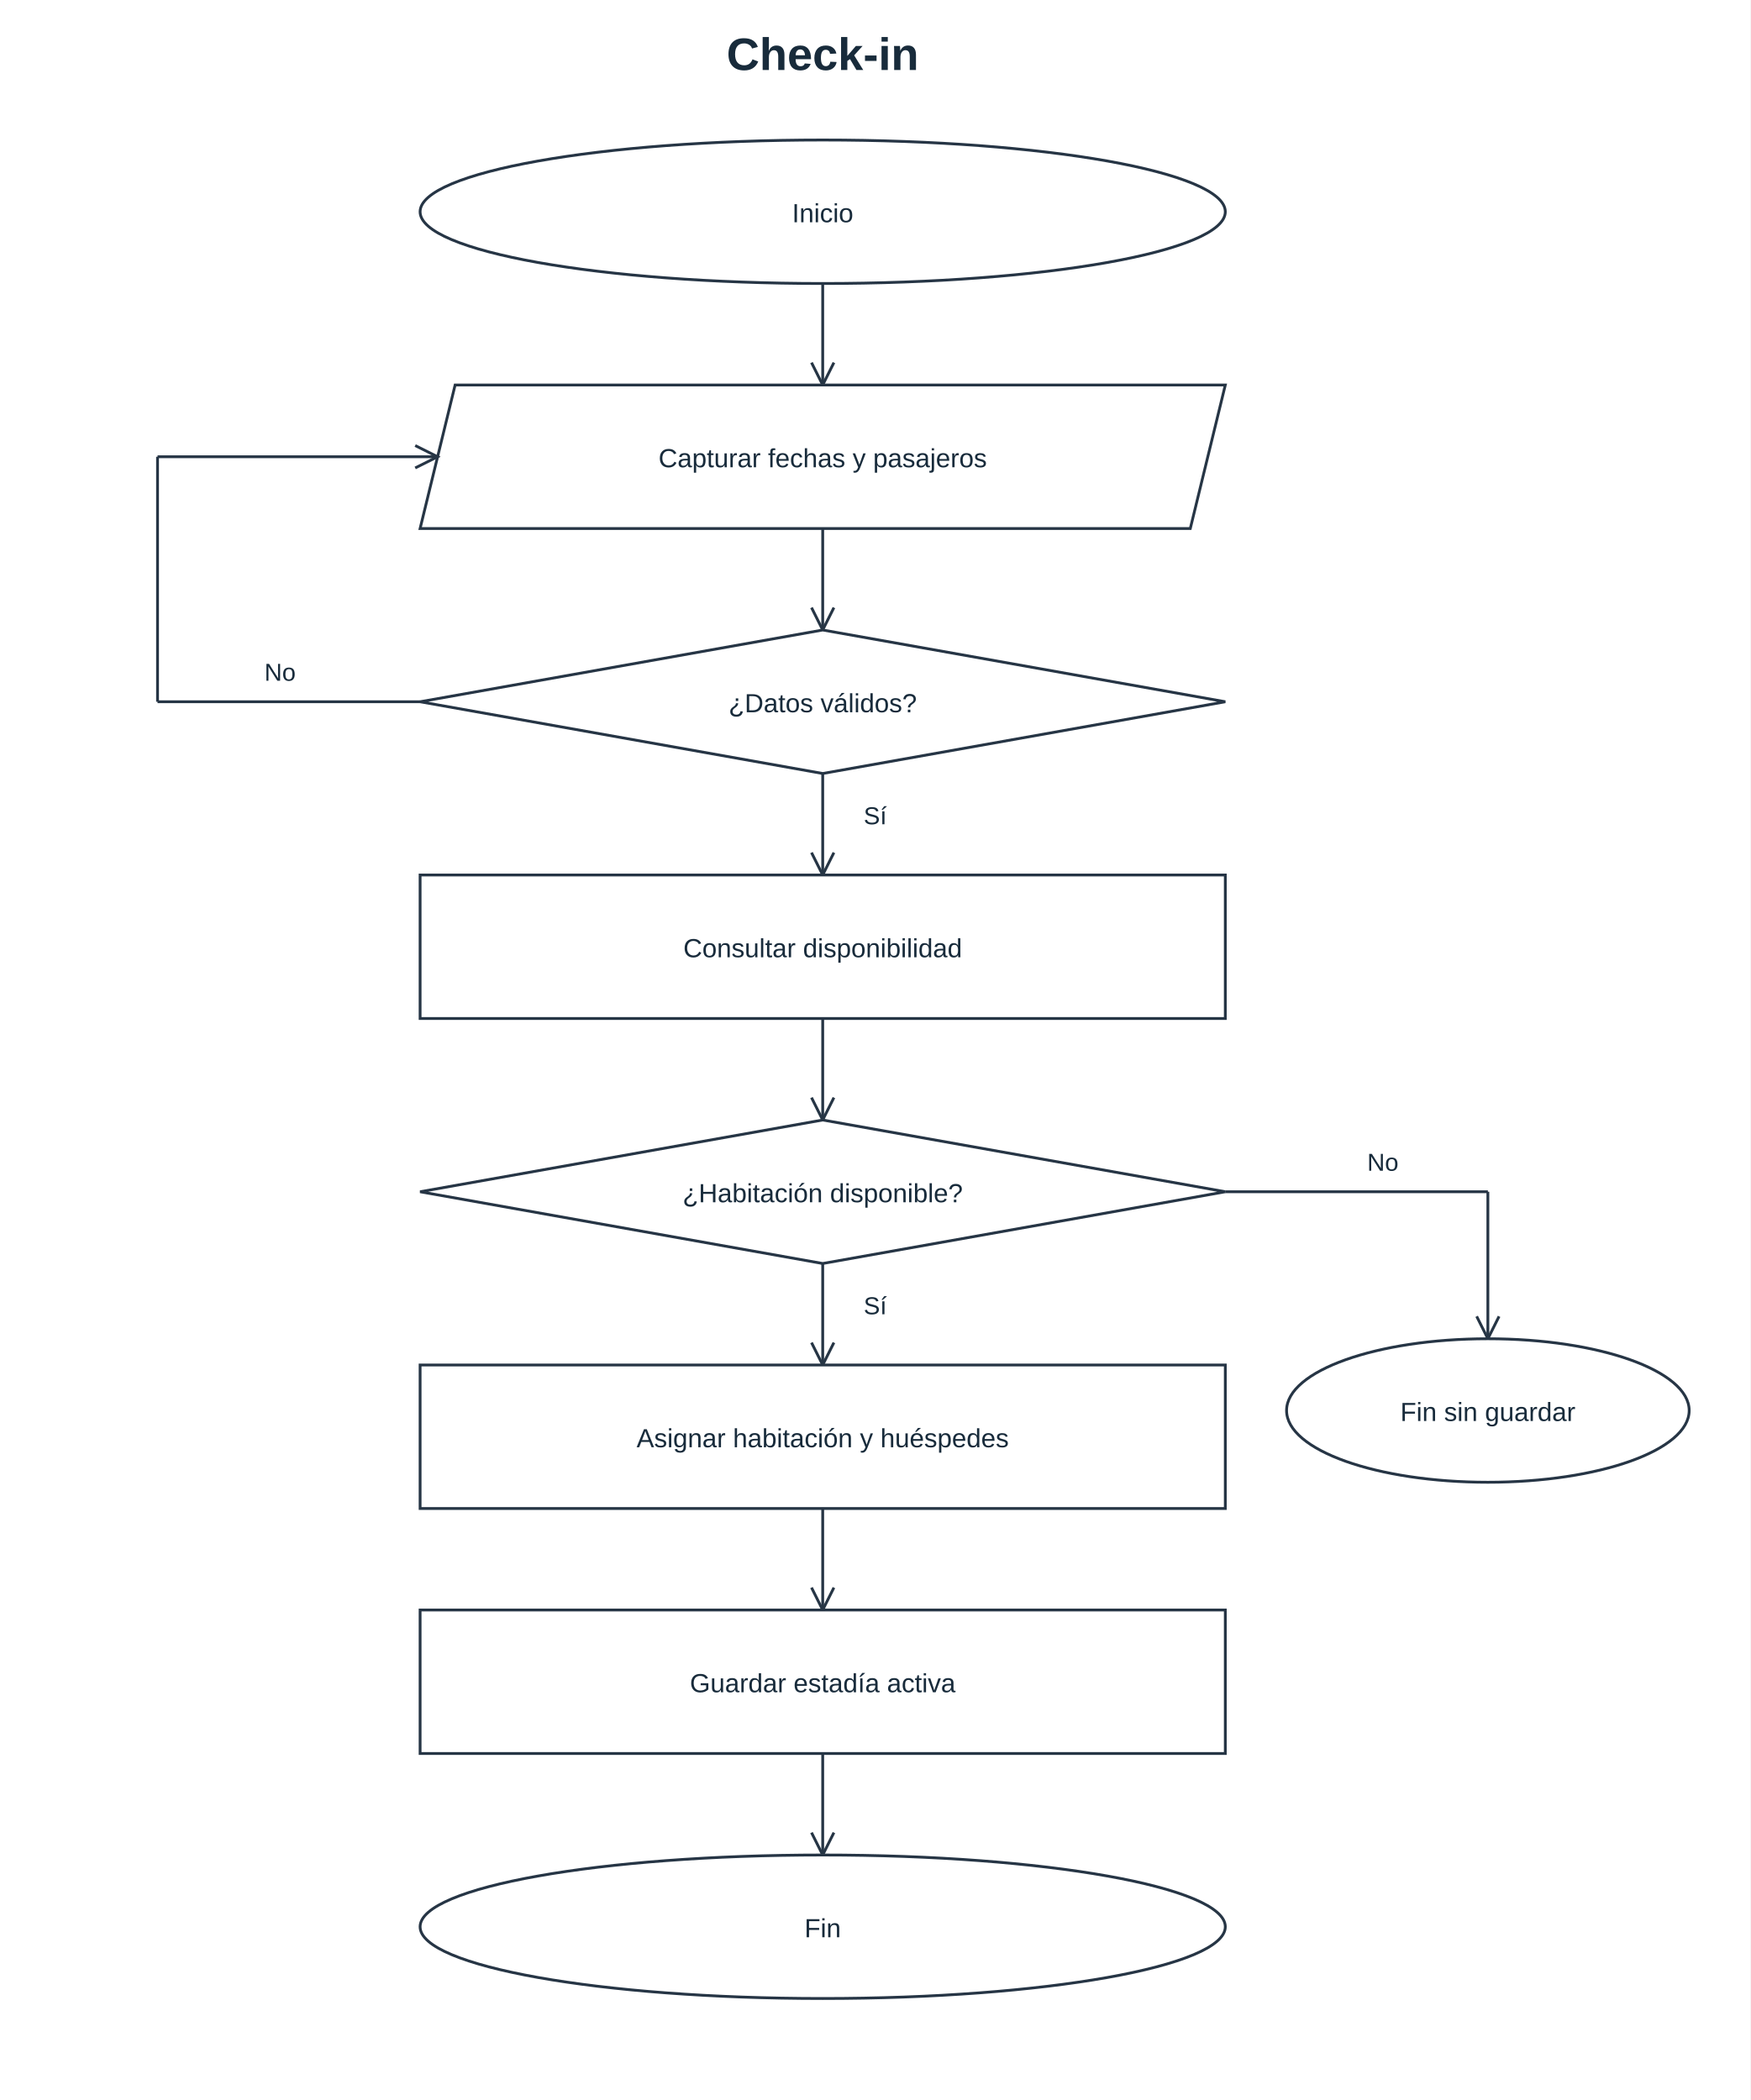
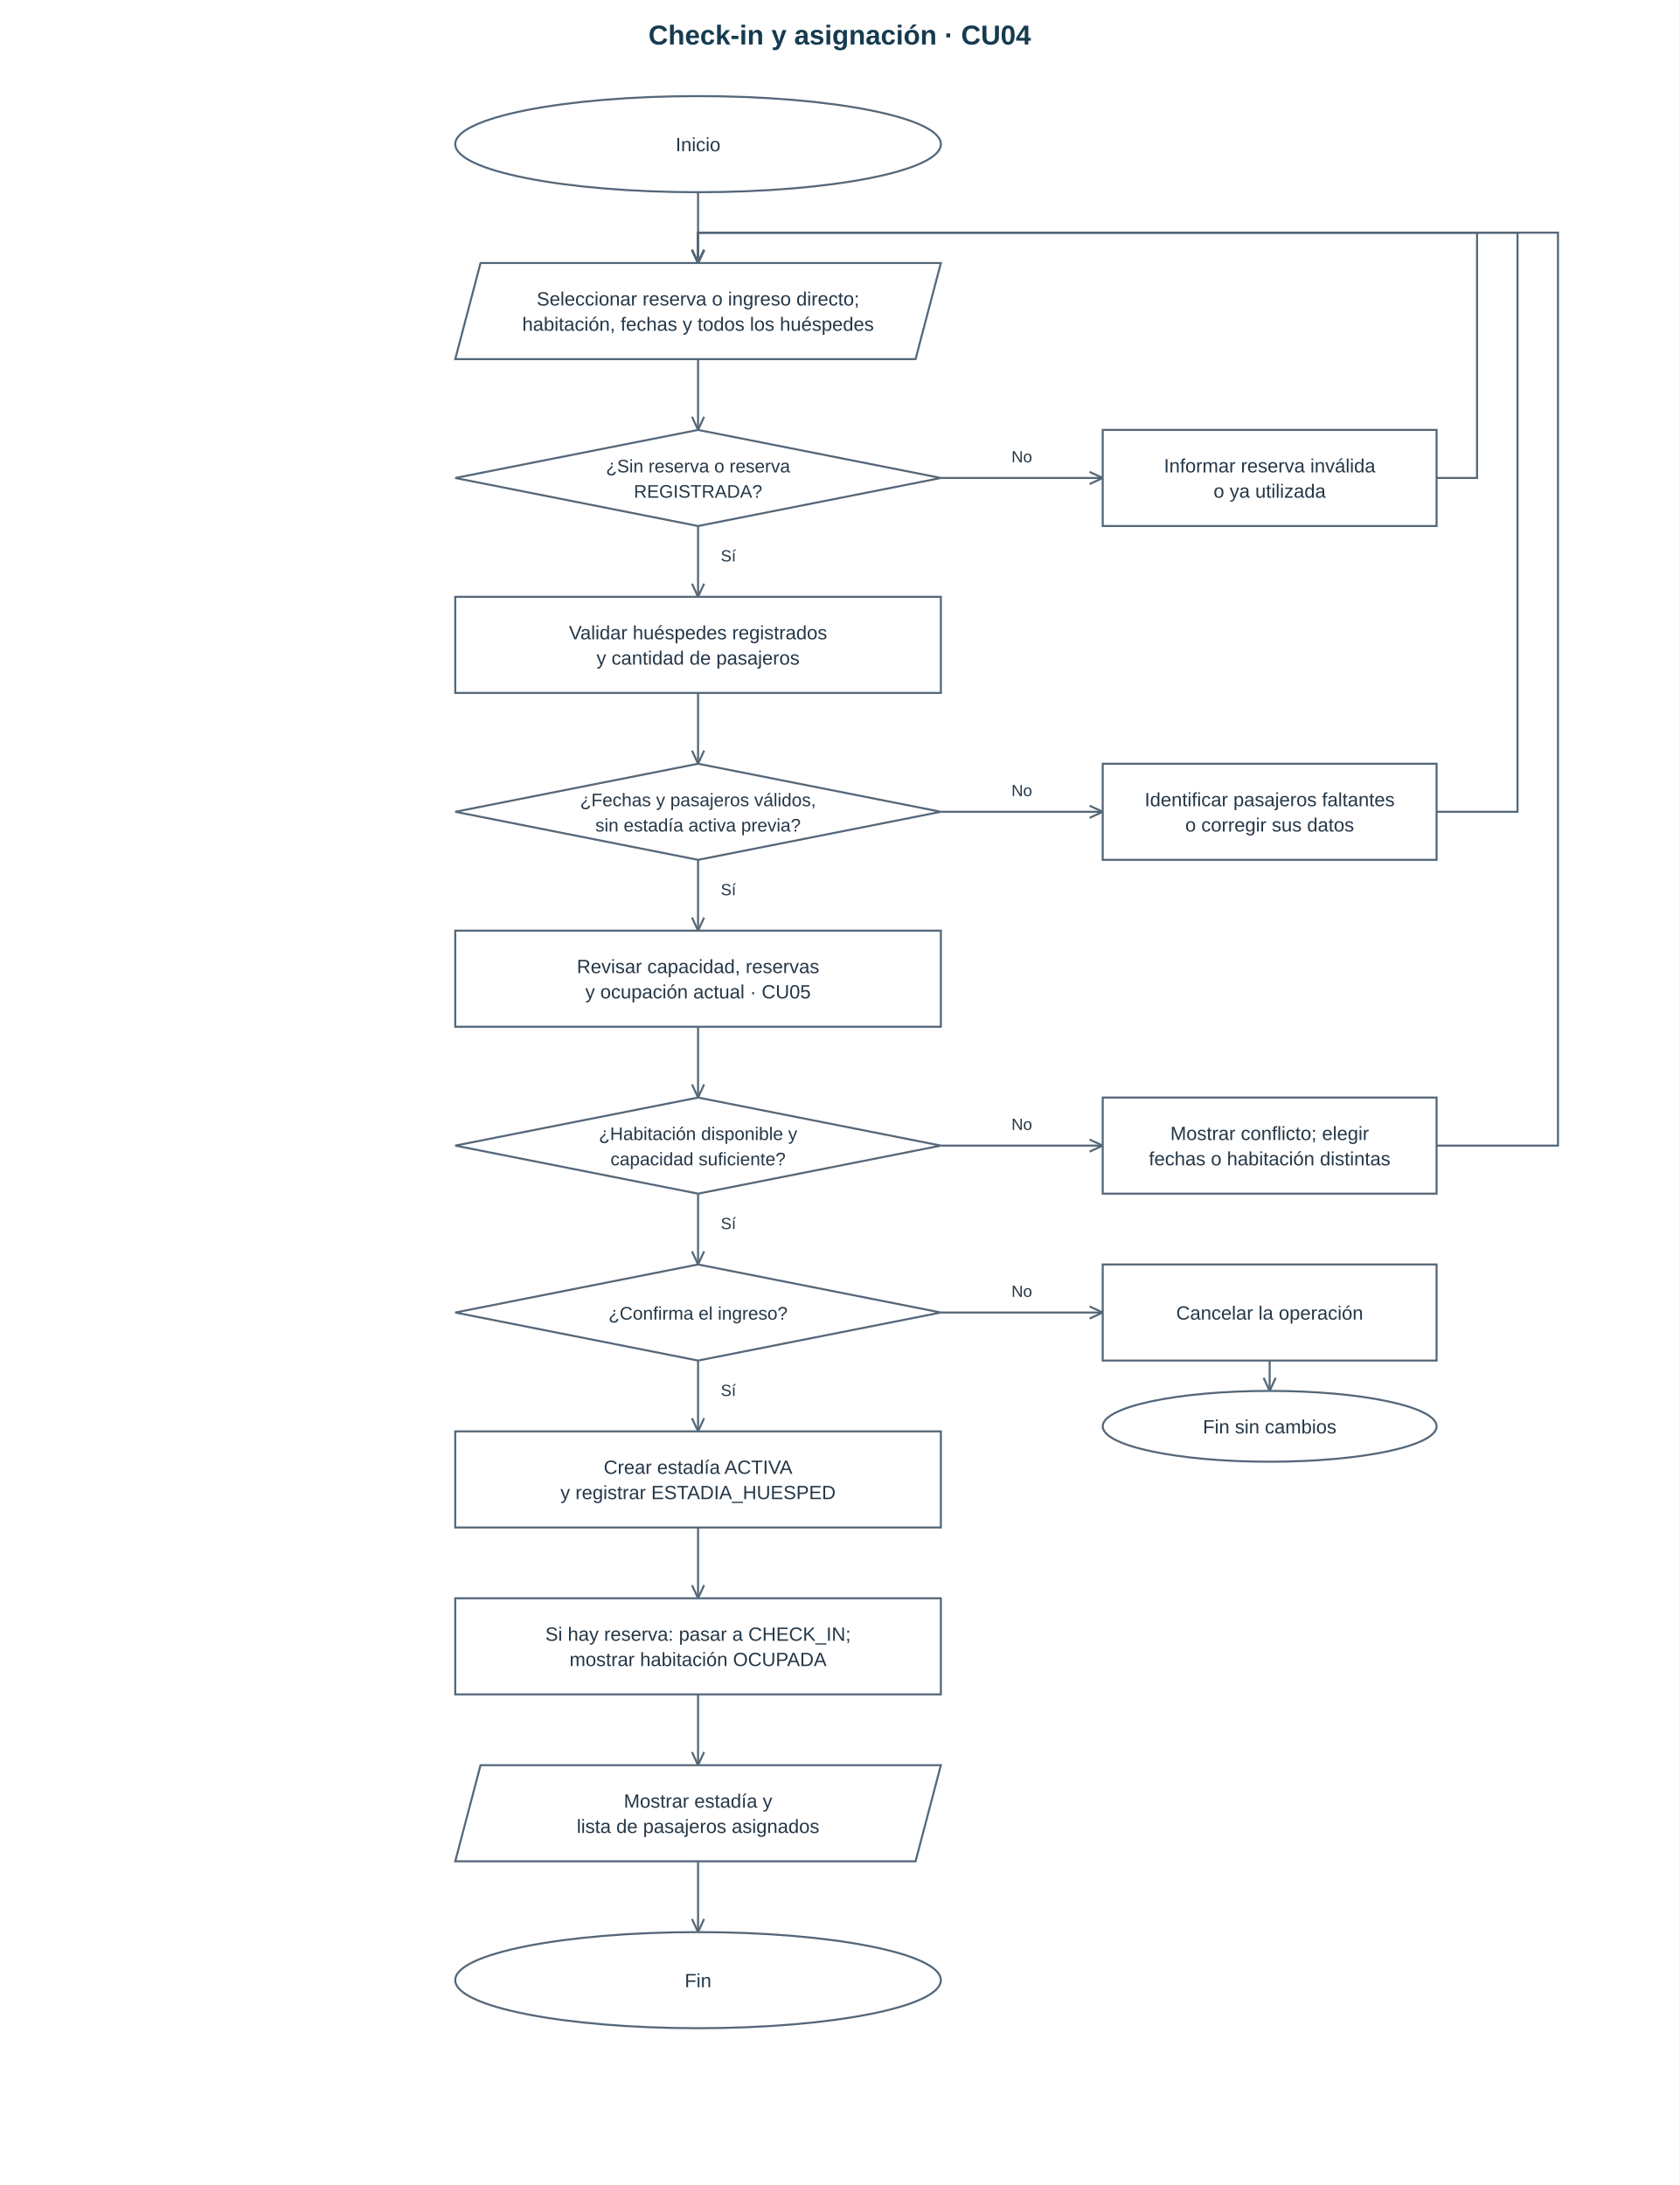
- <svg xmlns="http://www.w3.org/2000/svg" width="1000" height="1200" viewBox="0 0 1000 1200">
-   <defs>
-     <marker id="arrow" markerWidth="10" markerHeight="10" refX="9" refY="5" orient="auto">
-       <path d="M1,1 L9,5 L1,9" fill="none" stroke="#263545" />
-     </marker>
-   </defs>
+ <svg xmlns="http://www.w3.org/2000/svg" width="1660" height="2160" viewBox="0 0 1660 2160">
  <rect width="100%" height="100%" fill="white" />
-   <g font-family="Arial, sans-serif" fill="#182b3b">
-     <text x="470" y="40" font-size="26" text-anchor="middle" font-weight="bold">Check-in</text>
-     <ellipse cx="470.0" cy="121.0" rx="230.0" ry="41.0" fill="#ffffff" stroke="#263545" stroke-width="1.6" />
-     <text x="470.0" y="127.0" font-size="15" text-anchor="middle" font-weight="normal">Inicio</text>
-     <path d="M470,162 L470,220" fill="none" stroke="#263545" stroke-width="1.6" marker-end="url(#arrow)" />
-     <polygon points="260,220 700,220 680,302 240,302" fill="#ffffff" stroke="#263545" stroke-width="1.6" />
-     <text x="470.0" y="267.0" font-size="15" text-anchor="middle" font-weight="normal">Capturar fechas y pasajeros</text>
-     <path d="M470,302 L470,360" fill="none" stroke="#263545" stroke-width="1.6" marker-end="url(#arrow)" />
-     <polygon points="470.0,360 700,401.0 470.0,442 240,401.0" fill="#ffffff" stroke="#263545" stroke-width="1.6" />
-     <text x="470.0" y="407.0" font-size="15" text-anchor="middle" font-weight="normal">¿Datos válidos?</text>
-     <path d="M470,442 L470,500" fill="none" stroke="#263545" stroke-width="1.6" marker-end="url(#arrow)" />
-     <text x="500" y="471" font-size="14" text-anchor="middle" font-weight="normal">Sí</text>
-     <rect x="240" y="500" width="460" height="82" fill="#ffffff" stroke="#263545" stroke-width="1.6" />
-     <text x="470.0" y="547.0" font-size="15" text-anchor="middle" font-weight="normal">Consultar disponibilidad</text>
-     <path d="M470,582 L470,640" fill="none" stroke="#263545" stroke-width="1.6" marker-end="url(#arrow)" />
-     <polygon points="470.0,640 700,681.0 470.0,722 240,681.0" fill="#ffffff" stroke="#263545" stroke-width="1.6" />
-     <text x="470.0" y="687.0" font-size="15" text-anchor="middle" font-weight="normal">¿Habitación disponible?</text>
-     <path d="M470,722 L470,780" fill="none" stroke="#263545" stroke-width="1.6" marker-end="url(#arrow)" />
-     <text x="500" y="751" font-size="14" text-anchor="middle" font-weight="normal">Sí</text>
-     <rect x="240" y="780" width="460" height="82" fill="#ffffff" stroke="#263545" stroke-width="1.6" />
-     <text x="470.0" y="827.0" font-size="15" text-anchor="middle" font-weight="normal">Asignar habitación y huéspedes</text>
-     <path d="M470,862 L470,920" fill="none" stroke="#263545" stroke-width="1.6" marker-end="url(#arrow)" />
-     <rect x="240" y="920" width="460" height="82" fill="#ffffff" stroke="#263545" stroke-width="1.6" />
-     <text x="470.0" y="967.0" font-size="15" text-anchor="middle" font-weight="normal">Guardar estadía activa</text>
-     <path d="M470,1002 L470,1060" fill="none" stroke="#263545" stroke-width="1.6" marker-end="url(#arrow)" />
-     <ellipse cx="470.0" cy="1101.0" rx="230.0" ry="41.0" fill="#ffffff" stroke="#263545" stroke-width="1.6" />
-     <text x="470.0" y="1107.0" font-size="15" text-anchor="middle" font-weight="normal">Fin</text>
-     <path d="M240,401 L90,401" fill="none" stroke="#263545" stroke-width="1.6" />
-     <path d="M90,401 L90,261" fill="none" stroke="#263545" stroke-width="1.6" />
-     <path d="M90,261 L250,261" fill="none" stroke="#263545" stroke-width="1.6" marker-end="url(#arrow)" />
-     <text x="160" y="389" font-size="14" text-anchor="middle" font-weight="normal">No</text>
-     <path d="M700,681 L850,681" fill="none" stroke="#263545" stroke-width="1.6" />
-     <path d="M850,681 L850,765" fill="none" stroke="#263545" stroke-width="1.6" marker-end="url(#arrow)" />
-     <text x="790" y="669" font-size="14" text-anchor="middle" font-weight="normal">No</text>
-     <ellipse cx="850.0" cy="806.0" rx="115.0" ry="41.0" fill="#ffffff" stroke="#263545" stroke-width="1.6" />
-     <text x="850.0" y="812.0" font-size="15" text-anchor="middle" font-weight="normal">Fin sin guardar</text>
+   <g font-family="Arial,sans-serif">
+     <text x="830.0" y="44" font-size="27" text-anchor="middle" fill="#163b50" font-weight="bold">Check-in y asignación · CU04</text>
+     <path d="M690.0,190 L690.0,260" fill="none" stroke="#546778" stroke-width="2" />
+     <path d="M684.0,247.0 L690.0,260 L696.0,247.0" fill="none" stroke="#546778" stroke-width="2" />
+     <path d="M690.0,355 L690.0,425" fill="none" stroke="#546778" stroke-width="2" />
+     <path d="M684.0,412.0 L690.0,425 L696.0,412.0" fill="none" stroke="#546778" stroke-width="2" />
+     <path d="M690.0,520 L690.0,590" fill="none" stroke="#546778" stroke-width="2" />
+     <path d="M684.0,577.0 L690.0,590 L696.0,577.0" fill="none" stroke="#546778" stroke-width="2" />
+     <text x="720" y="555" font-size="16" text-anchor="middle" fill="#253747" font-weight="normal">Sí</text>
+     <path d="M690.0,685 L690.0,755" fill="none" stroke="#546778" stroke-width="2" />
+     <path d="M684.0,742.0 L690.0,755 L696.0,742.0" fill="none" stroke="#546778" stroke-width="2" />
+     <path d="M690.0,850 L690.0,920" fill="none" stroke="#546778" stroke-width="2" />
+     <path d="M684.0,907.0 L690.0,920 L696.0,907.0" fill="none" stroke="#546778" stroke-width="2" />
+     <text x="720" y="885" font-size="16" text-anchor="middle" fill="#253747" font-weight="normal">Sí</text>
+     <path d="M690.0,1015 L690.0,1085" fill="none" stroke="#546778" stroke-width="2" />
+     <path d="M684.0,1072.0 L690.0,1085 L696.0,1072.0" fill="none" stroke="#546778" stroke-width="2" />
+     <path d="M690.0,1180 L690.0,1250" fill="none" stroke="#546778" stroke-width="2" />
+     <path d="M684.0,1237.0 L690.0,1250 L696.0,1237.0" fill="none" stroke="#546778" stroke-width="2" />
+     <text x="720" y="1215" font-size="16" text-anchor="middle" fill="#253747" font-weight="normal">Sí</text>
+     <path d="M690.0,1345 L690.0,1415" fill="none" stroke="#546778" stroke-width="2" />
+     <path d="M684.0,1402.0 L690.0,1415 L696.0,1402.0" fill="none" stroke="#546778" stroke-width="2" />
+     <text x="720" y="1380" font-size="16" text-anchor="middle" fill="#253747" font-weight="normal">Sí</text>
+     <path d="M690.0,1510 L690.0,1580" fill="none" stroke="#546778" stroke-width="2" />
+     <path d="M684.0,1567.0 L690.0,1580 L696.0,1567.0" fill="none" stroke="#546778" stroke-width="2" />
+     <path d="M690.0,1675 L690.0,1745" fill="none" stroke="#546778" stroke-width="2" />
+     <path d="M684.0,1732.0 L690.0,1745 L696.0,1732.0" fill="none" stroke="#546778" stroke-width="2" />
+     <path d="M690.0,1840 L690.0,1910" fill="none" stroke="#546778" stroke-width="2" />
+     <path d="M684.0,1897.0 L690.0,1910 L696.0,1897.0" fill="none" stroke="#546778" stroke-width="2" />
+     <path d="M930,472.5 L1090,472.5" fill="none" stroke="#546778" stroke-width="2" />
+     <path d="M1077.0,478.5 L1090,472.5 L1077.0,466.5" fill="none" stroke="#546778" stroke-width="2" />
+     <text x="1010" y="457" font-size="16" text-anchor="middle" fill="#253747" font-weight="normal">No</text>
+     <path d="M1420,472.5 L1460,472.5 L1460,230 L690,230 L690.0,260" fill="none" stroke="#546778" stroke-width="2" />
+     <path d="M684.0,247.0 L690.0,260 L696.0,247.0" fill="none" stroke="#546778" stroke-width="2" />
+     <path d="M930,802.5 L1090,802.5" fill="none" stroke="#546778" stroke-width="2" />
+     <path d="M1077.0,808.5 L1090,802.5 L1077.0,796.5" fill="none" stroke="#546778" stroke-width="2" />
+     <text x="1010" y="787" font-size="16" text-anchor="middle" fill="#253747" font-weight="normal">No</text>
+     <path d="M1420,802.5 L1500,802.5 L1500,230 L690,230 L690.0,260" fill="none" stroke="#546778" stroke-width="2" />
+     <path d="M684.0,247.0 L690.0,260 L696.0,247.0" fill="none" stroke="#546778" stroke-width="2" />
+     <path d="M930,1132.5 L1090,1132.5" fill="none" stroke="#546778" stroke-width="2" />
+     <path d="M1077.0,1138.5 L1090,1132.5 L1077.0,1126.5" fill="none" stroke="#546778" stroke-width="2" />
+     <text x="1010" y="1117" font-size="16" text-anchor="middle" fill="#253747" font-weight="normal">No</text>
+     <path d="M1420,1132.5 L1540,1132.5 L1540,230 L690,230 L690.0,260" fill="none" stroke="#546778" stroke-width="2" />
+     <path d="M684.0,247.0 L690.0,260 L696.0,247.0" fill="none" stroke="#546778" stroke-width="2" />
+     <path d="M930,1297.5 L1090,1297.5" fill="none" stroke="#546778" stroke-width="2" />
+     <path d="M1077.0,1303.5 L1090,1297.5 L1077.0,1291.5" fill="none" stroke="#546778" stroke-width="2" />
+     <text x="1010" y="1282" font-size="16" text-anchor="middle" fill="#253747" font-weight="normal">No</text>
+     <path d="M1255.0,1345 L1255.0,1375" fill="none" stroke="#546778" stroke-width="2" />
+     <path d="M1249.0,1362.0 L1255.0,1375 L1261.0,1362.0" fill="none" stroke="#546778" stroke-width="2" />
+     <ellipse cx="690.0" cy="142.5" rx="240.0" ry="47.5" fill="#ffffff" stroke="#546778" stroke-width="2" />
+     <text x="690.0" y="149.5" font-size="19" text-anchor="middle" fill="#253747" font-weight="normal">Inicio</text>
+     <path d="M475,260 L930,260 L905,355 L450,355 Z" fill="#ffffff" stroke="#546778" stroke-width="2" />
+     <text x="690.0" y="302.0" font-size="19" text-anchor="middle" fill="#253747" font-weight="normal">Seleccionar reserva o ingreso directo;</text>
+     <text x="690.0" y="327.0" font-size="19" text-anchor="middle" fill="#253747" font-weight="normal">habitación, fechas y todos los huéspedes</text>
+     <path d="M690.0,425 L930,472.5 L690.0,520 L450,472.5 Z" fill="#ffffff" stroke="#546778" stroke-width="2" />
+     <text x="690.0" y="467.0" font-size="18" text-anchor="middle" fill="#253747" font-weight="normal">¿Sin reserva o reserva</text>
+     <text x="690.0" y="492.0" font-size="18" text-anchor="middle" fill="#253747" font-weight="normal">REGISTRADA?</text>
+     <path d="M450,590 L930,590 L930,685 L450,685 Z" fill="#ffffff" stroke="#546778" stroke-width="2" />
+     <text x="690.0" y="632.0" font-size="19" text-anchor="middle" fill="#253747" font-weight="normal">Validar huéspedes registrados</text>
+     <text x="690.0" y="657.0" font-size="19" text-anchor="middle" fill="#253747" font-weight="normal">y cantidad de pasajeros</text>
+     <path d="M690.0,755 L930,802.5 L690.0,850 L450,802.5 Z" fill="#ffffff" stroke="#546778" stroke-width="2" />
+     <text x="690.0" y="797.0" font-size="18" text-anchor="middle" fill="#253747" font-weight="normal">¿Fechas y pasajeros válidos,</text>
+     <text x="690.0" y="822.0" font-size="18" text-anchor="middle" fill="#253747" font-weight="normal">sin estadía activa previa?</text>
+     <path d="M450,920 L930,920 L930,1015 L450,1015 Z" fill="#ffffff" stroke="#546778" stroke-width="2" />
+     <text x="690.0" y="962.0" font-size="19" text-anchor="middle" fill="#253747" font-weight="normal">Revisar capacidad, reservas</text>
+     <text x="690.0" y="987.0" font-size="19" text-anchor="middle" fill="#253747" font-weight="normal">y ocupación actual · CU05</text>
+     <path d="M690.0,1085 L930,1132.5 L690.0,1180 L450,1132.5 Z" fill="#ffffff" stroke="#546778" stroke-width="2" />
+     <text x="690.0" y="1127.0" font-size="18" text-anchor="middle" fill="#253747" font-weight="normal">¿Habitación disponible y</text>
+     <text x="690.0" y="1152.0" font-size="18" text-anchor="middle" fill="#253747" font-weight="normal">capacidad suficiente?</text>
+     <path d="M690.0,1250 L930,1297.5 L690.0,1345 L450,1297.5 Z" fill="#ffffff" stroke="#546778" stroke-width="2" />
+     <text x="690.0" y="1304.5" font-size="18" text-anchor="middle" fill="#253747" font-weight="normal">¿Confirma el ingreso?</text>
+     <path d="M450,1415 L930,1415 L930,1510 L450,1510 Z" fill="#ffffff" stroke="#546778" stroke-width="2" />
+     <text x="690.0" y="1457.0" font-size="19" text-anchor="middle" fill="#253747" font-weight="normal">Crear estadía ACTIVA</text>
+     <text x="690.0" y="1482.0" font-size="19" text-anchor="middle" fill="#253747" font-weight="normal">y registrar ESTADIA_HUESPED</text>
+     <path d="M450,1580 L930,1580 L930,1675 L450,1675 Z" fill="#ffffff" stroke="#546778" stroke-width="2" />
+     <text x="690.0" y="1622.0" font-size="19" text-anchor="middle" fill="#253747" font-weight="normal">Si hay reserva: pasar a CHECK_IN;</text>
+     <text x="690.0" y="1647.0" font-size="19" text-anchor="middle" fill="#253747" font-weight="normal">mostrar habitación OCUPADA</text>
+     <path d="M475,1745 L930,1745 L905,1840 L450,1840 Z" fill="#ffffff" stroke="#546778" stroke-width="2" />
+     <text x="690.0" y="1787.0" font-size="19" text-anchor="middle" fill="#253747" font-weight="normal">Mostrar estadía y</text>
+     <text x="690.0" y="1812.0" font-size="19" text-anchor="middle" fill="#253747" font-weight="normal">lista de pasajeros asignados</text>
+     <ellipse cx="690.0" cy="1957.5" rx="240.0" ry="47.5" fill="#ffffff" stroke="#546778" stroke-width="2" />
+     <text x="690.0" y="1964.5" font-size="19" text-anchor="middle" fill="#253747" font-weight="normal">Fin</text>
+     <path d="M1090,425 L1420,425 L1420,520 L1090,520 Z" fill="#ffffff" stroke="#546778" stroke-width="2" />
+     <text x="1255.0" y="467.0" font-size="19" text-anchor="middle" fill="#253747" font-weight="normal">Informar reserva inválida</text>
+     <text x="1255.0" y="492.0" font-size="19" text-anchor="middle" fill="#253747" font-weight="normal">o ya utilizada</text>
+     <path d="M1090,755 L1420,755 L1420,850 L1090,850 Z" fill="#ffffff" stroke="#546778" stroke-width="2" />
+     <text x="1255.0" y="797.0" font-size="19" text-anchor="middle" fill="#253747" font-weight="normal">Identificar pasajeros faltantes</text>
+     <text x="1255.0" y="822.0" font-size="19" text-anchor="middle" fill="#253747" font-weight="normal">o corregir sus datos</text>
+     <path d="M1090,1085 L1420,1085 L1420,1180 L1090,1180 Z" fill="#ffffff" stroke="#546778" stroke-width="2" />
+     <text x="1255.0" y="1127.0" font-size="19" text-anchor="middle" fill="#253747" font-weight="normal">Mostrar conflicto; elegir</text>
+     <text x="1255.0" y="1152.0" font-size="19" text-anchor="middle" fill="#253747" font-weight="normal">fechas o habitación distintas</text>
+     <path d="M1090,1250 L1420,1250 L1420,1345 L1090,1345 Z" fill="#ffffff" stroke="#546778" stroke-width="2" />
+     <text x="1255.0" y="1304.5" font-size="19" text-anchor="middle" fill="#253747" font-weight="normal">Cancelar la operación</text>
+     <ellipse cx="1255.0" cy="1410.0" rx="165.0" ry="35.0" fill="#ffffff" stroke="#546778" stroke-width="2" />
+     <text x="1255.0" y="1417.0" font-size="19" text-anchor="middle" fill="#253747" font-weight="normal">Fin sin cambios</text>
  </g>
</svg>
